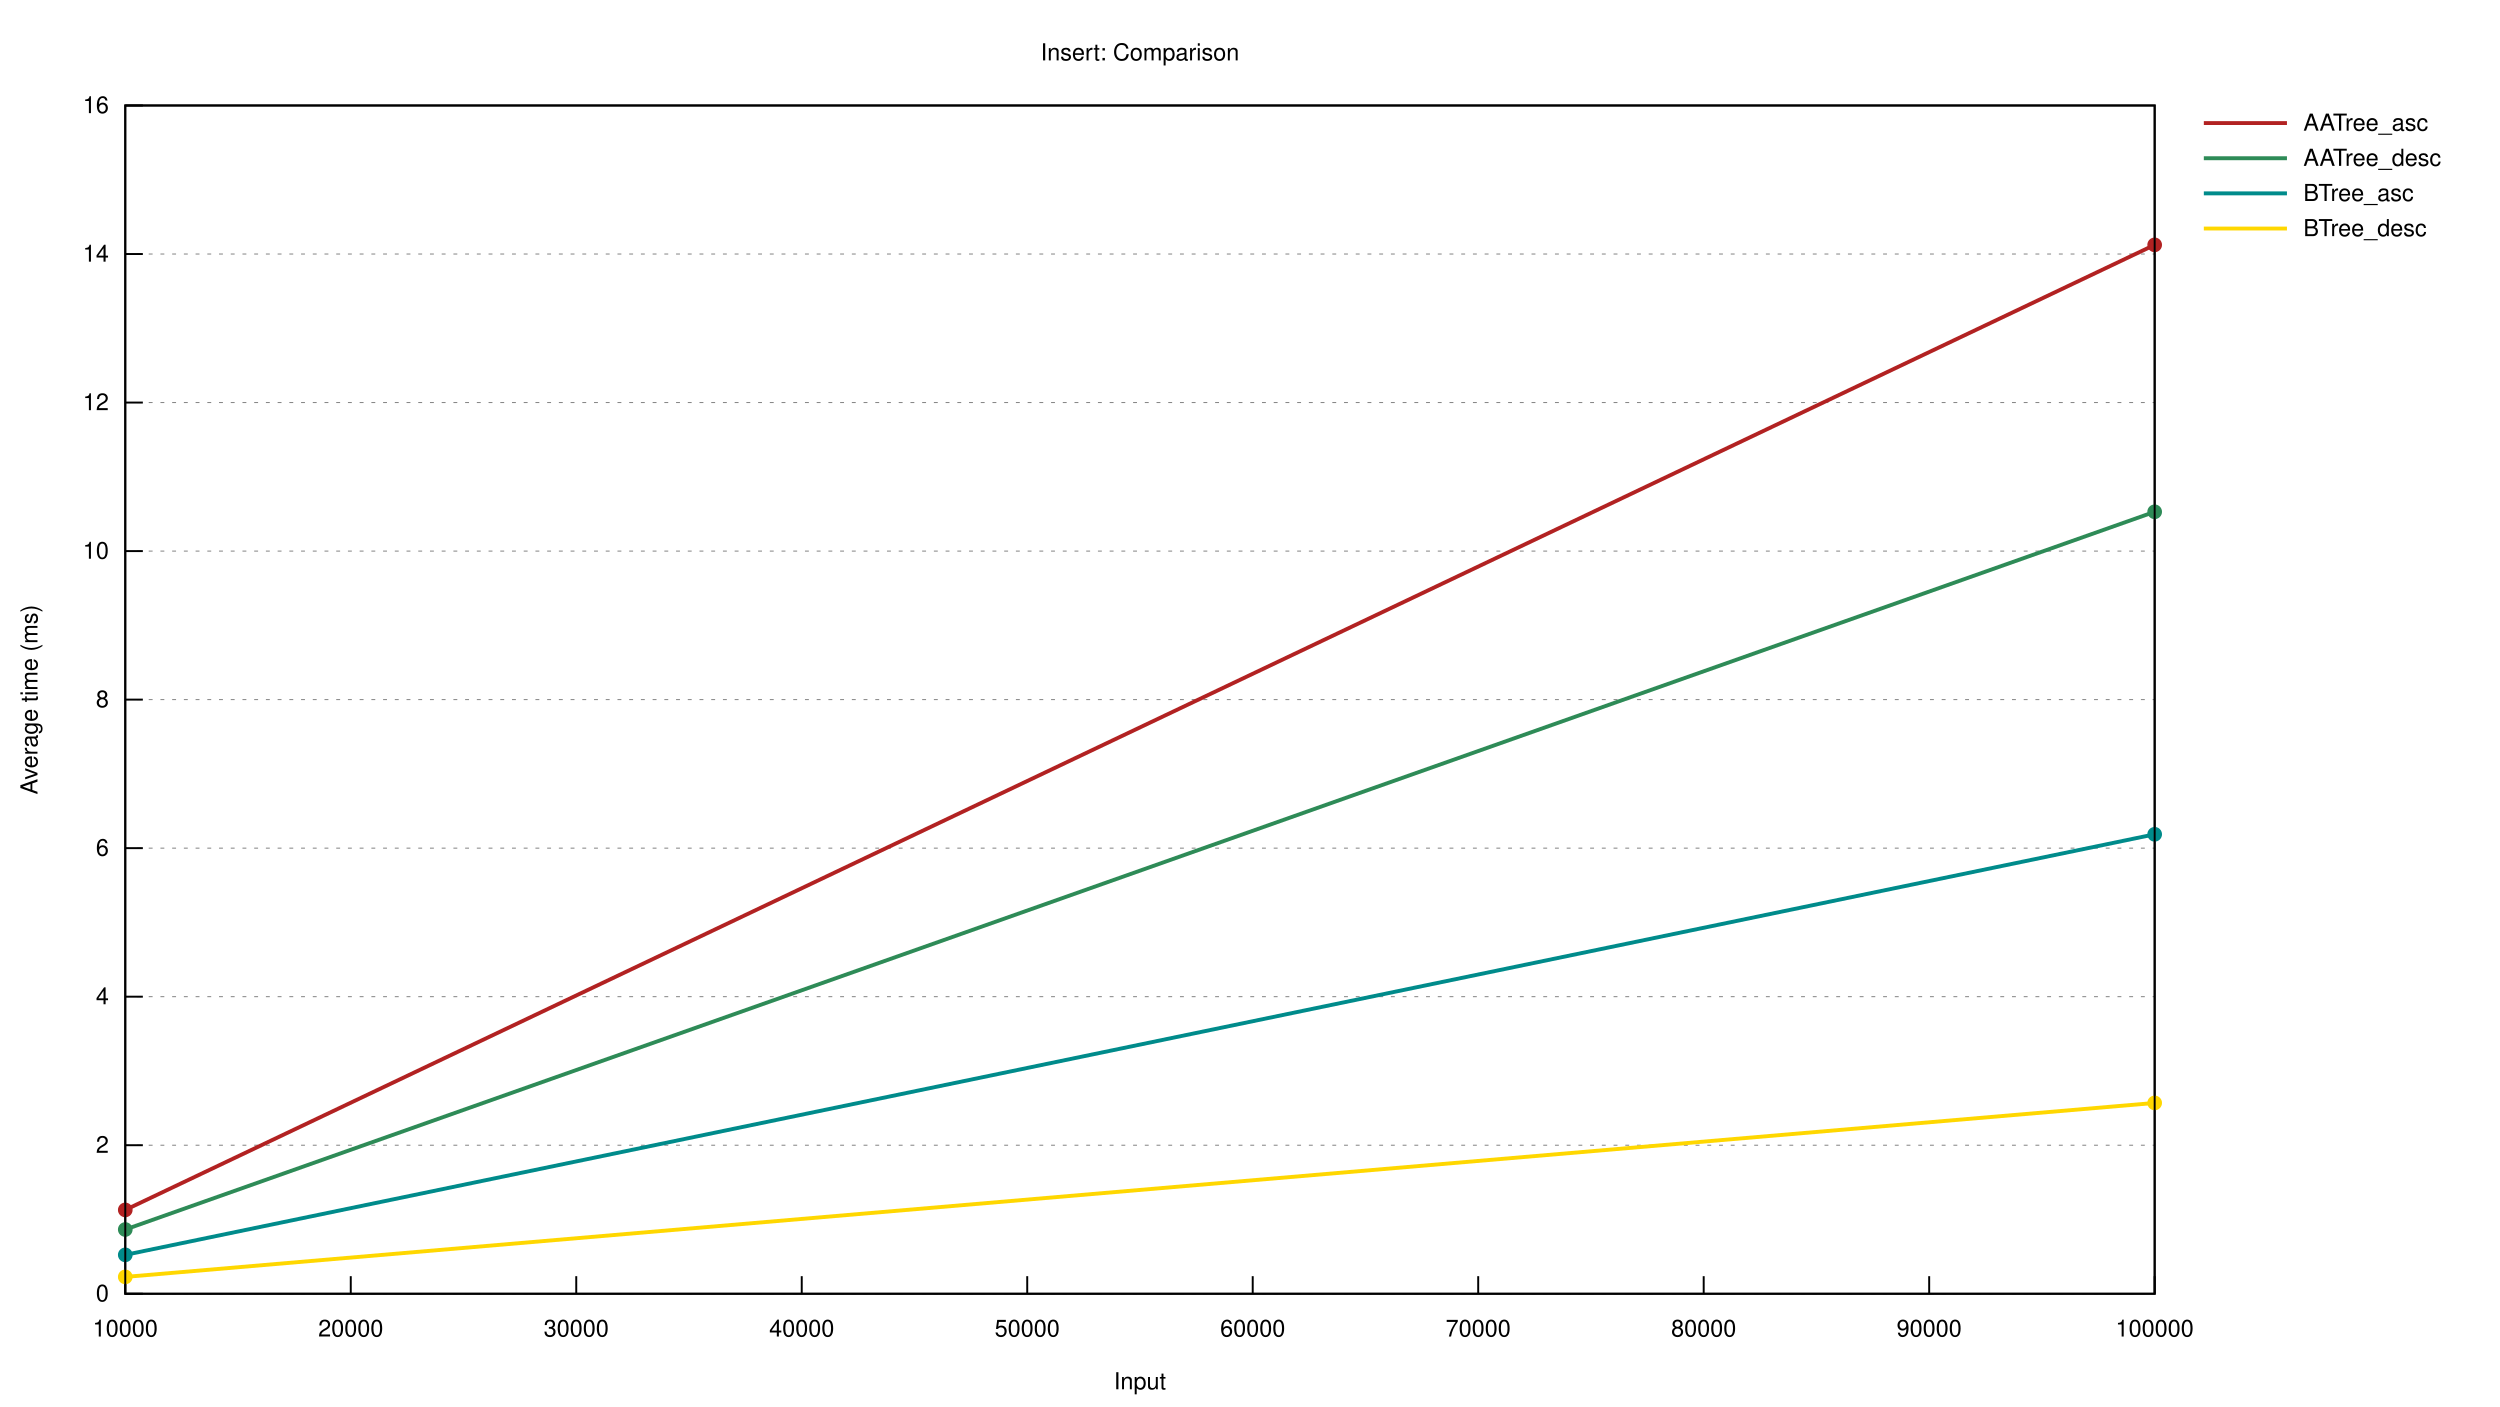
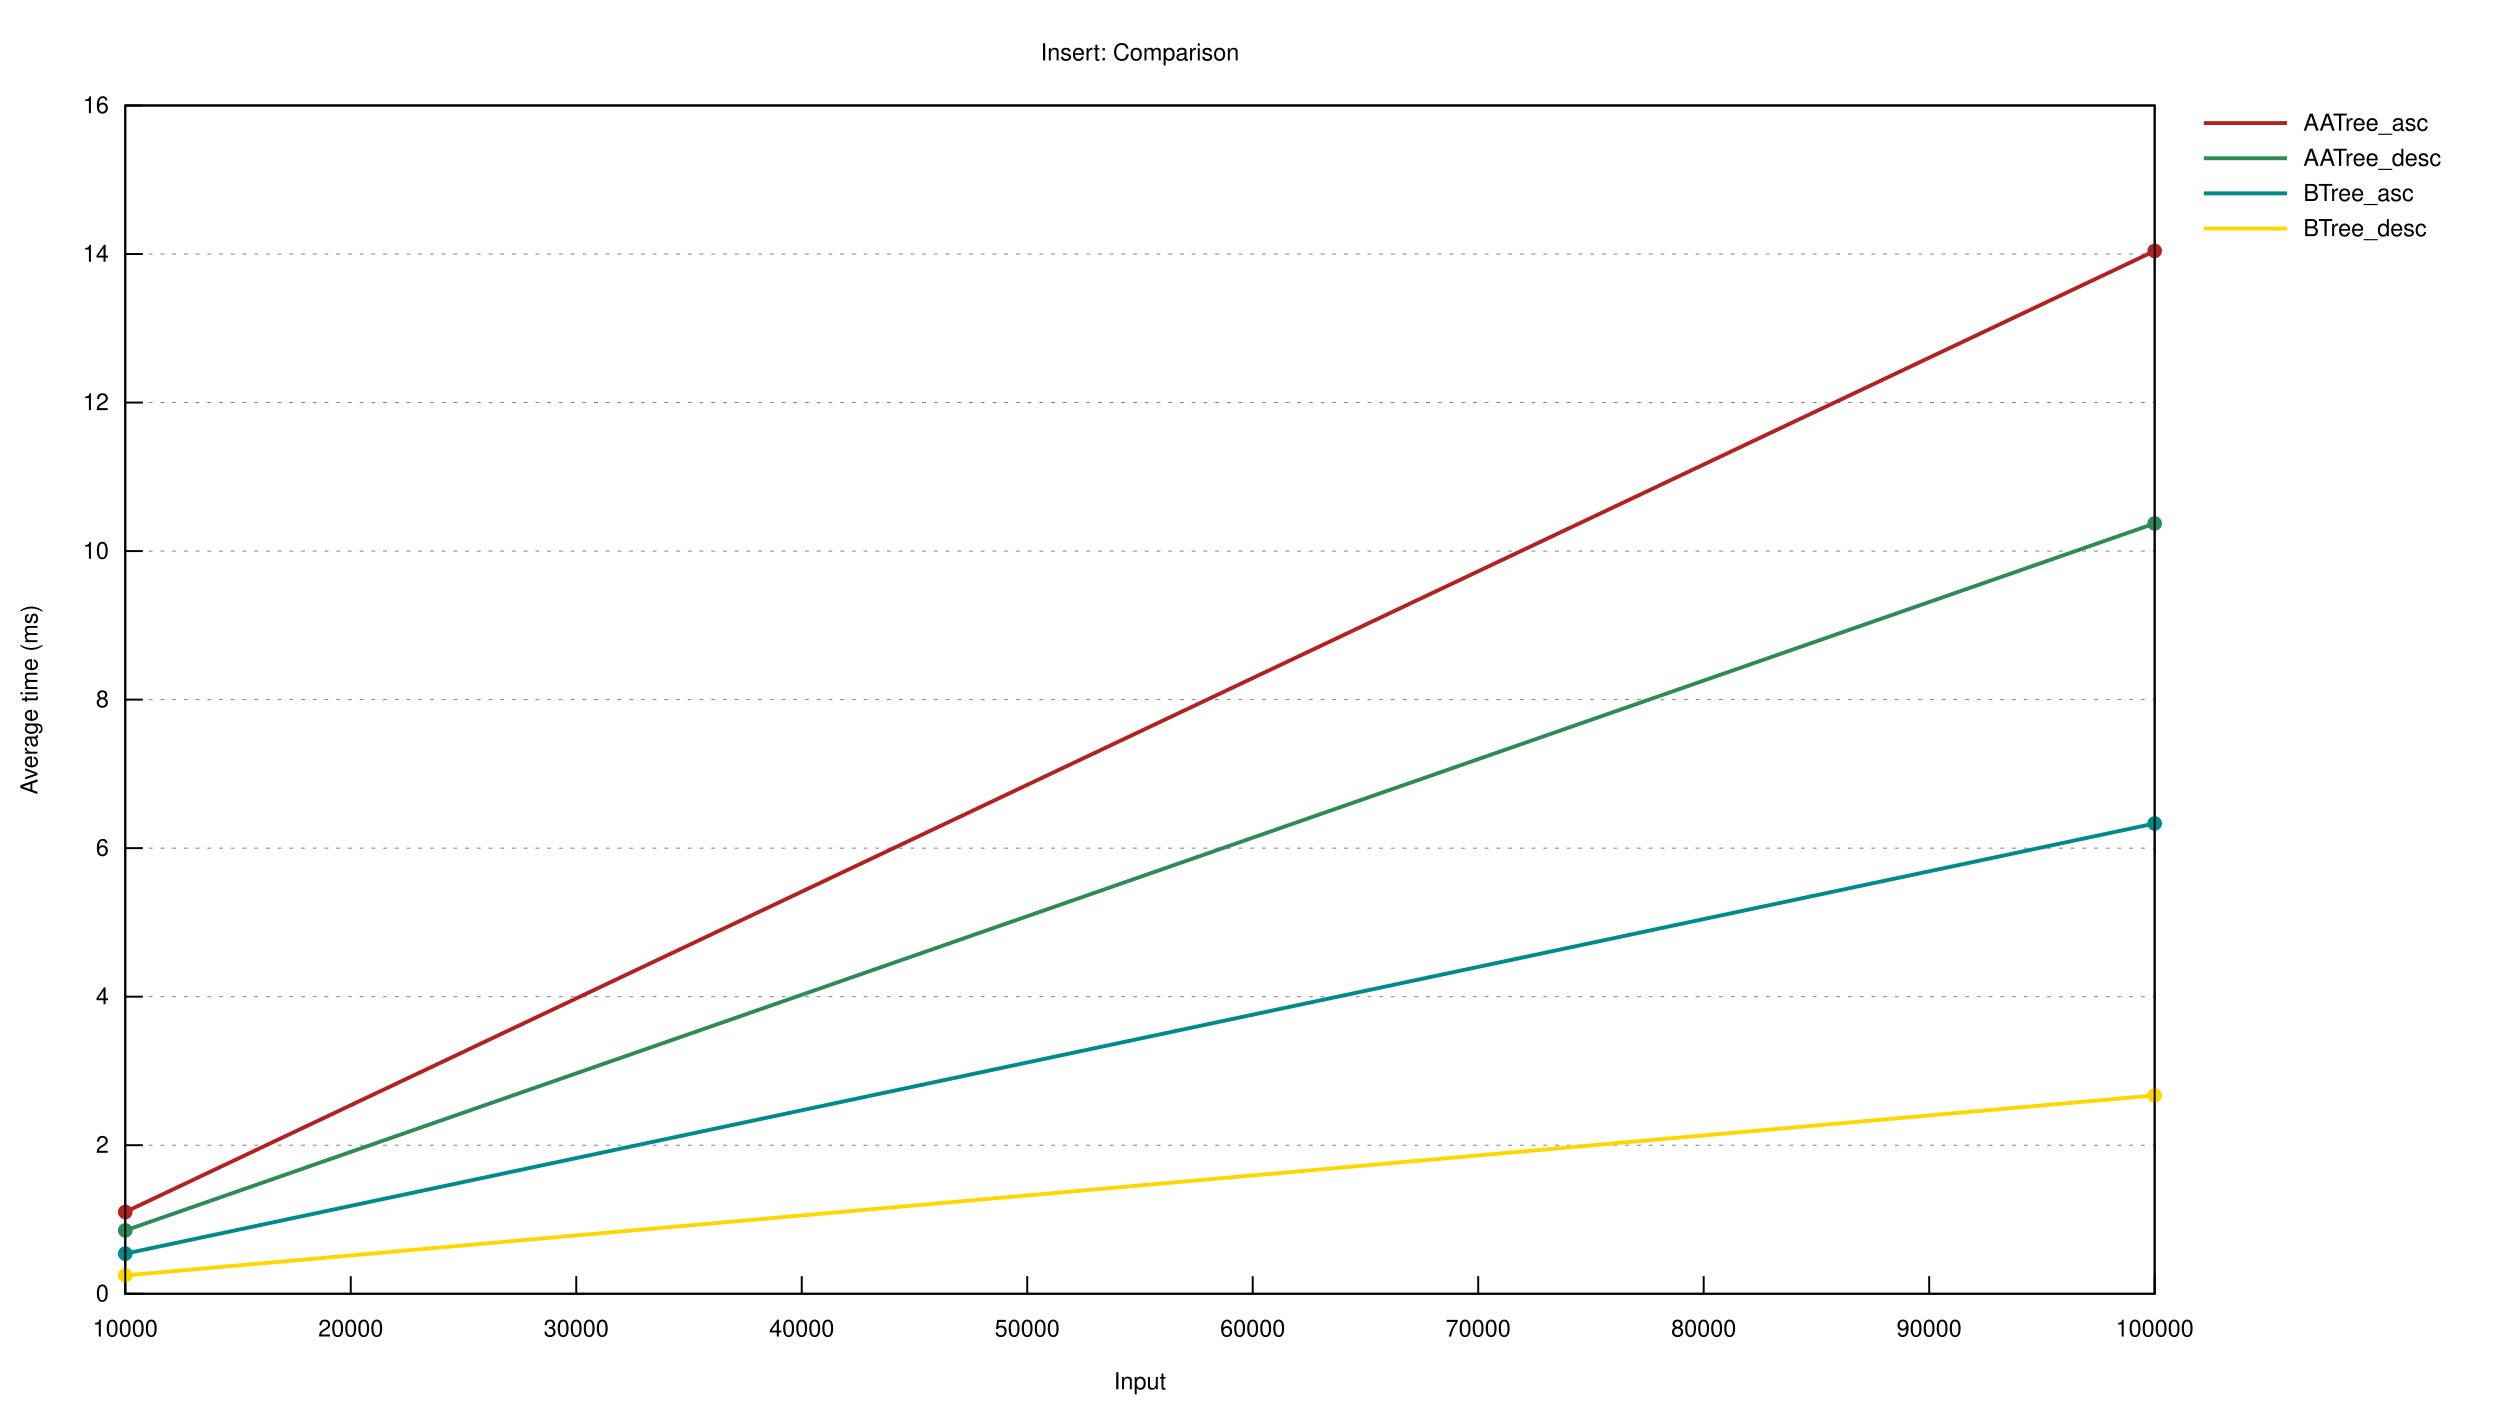
<svg xmlns="http://www.w3.org/2000/svg" xmlns:xlink="http://www.w3.org/1999/xlink" viewBox="0 0 1280 720">
  <g id="gnuplot_canvas">
    <rect x="0" y="0" width="1280" height="720" fill="none" />
    <defs>
      <circle id="gpDot" r="0.5" stroke-width="0.5" stroke="currentColor" />
      <path id="gpPt0" stroke-width="0.222" stroke="currentColor" d="M-1,0 h2 M0,-1 v2" />
      <path id="gpPt1" stroke-width="0.222" stroke="currentColor" d="M-1,-1 L1,1 M1,-1 L-1,1" />
      <path id="gpPt2" stroke-width="0.222" stroke="currentColor" d="M-1,0 L1,0 M0,-1 L0,1 M-1,-1 L1,1 M-1,1 L1,-1" />
      <rect id="gpPt3" stroke-width="0.222" stroke="currentColor" x="-1" y="-1" width="2" height="2" />
      <rect id="gpPt4" stroke-width="0.222" stroke="currentColor" fill="currentColor" x="-1" y="-1" width="2" height="2" />
      <circle id="gpPt5" stroke-width="0.222" stroke="currentColor" cx="0" cy="0" r="1" />
      <use xlink:href="#gpPt5" id="gpPt6" fill="currentColor" stroke="none" />
      <path id="gpPt7" stroke-width="0.222" stroke="currentColor" d="M0,-1.33 L-1.33,0.67 L1.33,0.67 z" />
      <use xlink:href="#gpPt7" id="gpPt8" fill="currentColor" stroke="none" />
      <use xlink:href="#gpPt7" id="gpPt9" stroke="currentColor" transform="rotate(180)" />
      <use xlink:href="#gpPt9" id="gpPt10" fill="currentColor" stroke="none" />
      <use xlink:href="#gpPt3" id="gpPt11" stroke="currentColor" transform="rotate(45)" />
      <use xlink:href="#gpPt11" id="gpPt12" fill="currentColor" stroke="none" />
      <path id="gpPt13" stroke-width="0.222" stroke="currentColor" d="M0,1.330 L1.265,0.411 L0.782,-1.067 L-0.782,-1.076 L-1.265,0.411 z" />
      <use xlink:href="#gpPt13" id="gpPt14" fill="currentColor" stroke="none" />
      <filter id="textbox" filterUnits="objectBoundingBox" x="0" y="0" height="1" width="1">
        <feFlood flood-color="white" flood-opacity="1" result="bgnd" />
        <feComposite in="SourceGraphic" in2="bgnd" operator="atop" />
      </filter>
      <filter id="greybox" filterUnits="objectBoundingBox" x="0" y="0" height="1" width="1">
        <feFlood flood-color="lightgrey" flood-opacity="1" result="grey" />
        <feComposite in="SourceGraphic" in2="grey" operator="atop" />
      </filter>
    </defs>
    <g fill="none" color="white" stroke="currentColor" stroke-width="1.00" stroke-linecap="butt" stroke-linejoin="miter">
</g>
    <g fill="none" color="black" stroke="currentColor" stroke-width="1.00" stroke-linecap="butt" stroke-linejoin="miter">
</g>
    <g fill="none" color="black" stroke="black" stroke-width="0.50" stroke-linecap="butt" stroke-linejoin="miter">
</g>
    <g fill="none" color="gray" stroke="currentColor" stroke-width="0.50" stroke-linecap="butt" stroke-linejoin="miter">
      <path stroke="gray" stroke-dasharray="2,4" class="gridline" d="M64.14,662.40 L1103.19,662.40  " />
    </g>
    <g fill="none" color="gray" stroke="gray" stroke-width="1.00" stroke-linecap="butt" stroke-linejoin="miter">
</g>
    <g fill="none" color="black" stroke="currentColor" stroke-width="1.00" stroke-linecap="butt" stroke-linejoin="miter">
      <path stroke="black" d="M64.14,662.40 L73.14,662.40  " />
      <g transform="translate(55.75,666.30)" stroke="none" fill="black" font-family="Helvetica" font-size="12.00" text-anchor="end">
        <text>
          <tspan font-family="Helvetica"> 0</tspan>
        </text>
      </g>
    </g>
    <g fill="none" color="black" stroke="currentColor" stroke-width="1.00" stroke-linecap="butt" stroke-linejoin="miter">
</g>
    <g fill="none" color="black" stroke="black" stroke-width="0.50" stroke-linecap="butt" stroke-linejoin="miter">
</g>
    <g fill="none" color="gray" stroke="currentColor" stroke-width="0.50" stroke-linecap="butt" stroke-linejoin="miter">
      <path stroke="gray" stroke-dasharray="2,4" class="gridline" d="M64.14,586.35 L1103.19,586.35  " />
    </g>
    <g fill="none" color="gray" stroke="gray" stroke-width="1.00" stroke-linecap="butt" stroke-linejoin="miter">
</g>
    <g fill="none" color="black" stroke="currentColor" stroke-width="1.00" stroke-linecap="butt" stroke-linejoin="miter">
      <path stroke="black" d="M64.14,586.35 L73.14,586.35  " />
      <g transform="translate(55.75,590.25)" stroke="none" fill="black" font-family="Helvetica" font-size="12.00" text-anchor="end">
        <text>
          <tspan font-family="Helvetica"> 2</tspan>
        </text>
      </g>
    </g>
    <g fill="none" color="black" stroke="currentColor" stroke-width="1.00" stroke-linecap="butt" stroke-linejoin="miter">
</g>
    <g fill="none" color="black" stroke="black" stroke-width="0.50" stroke-linecap="butt" stroke-linejoin="miter">
</g>
    <g fill="none" color="gray" stroke="currentColor" stroke-width="0.50" stroke-linecap="butt" stroke-linejoin="miter">
      <path stroke="gray" stroke-dasharray="2,4" class="gridline" d="M64.14,510.30 L1103.19,510.30  " />
    </g>
    <g fill="none" color="gray" stroke="gray" stroke-width="1.00" stroke-linecap="butt" stroke-linejoin="miter">
</g>
    <g fill="none" color="black" stroke="currentColor" stroke-width="1.00" stroke-linecap="butt" stroke-linejoin="miter">
      <path stroke="black" d="M64.14,510.30 L73.14,510.30  " />
      <g transform="translate(55.75,514.20)" stroke="none" fill="black" font-family="Helvetica" font-size="12.00" text-anchor="end">
        <text>
          <tspan font-family="Helvetica"> 4</tspan>
        </text>
      </g>
    </g>
    <g fill="none" color="black" stroke="currentColor" stroke-width="1.00" stroke-linecap="butt" stroke-linejoin="miter">
</g>
    <g fill="none" color="black" stroke="black" stroke-width="0.50" stroke-linecap="butt" stroke-linejoin="miter">
</g>
    <g fill="none" color="gray" stroke="currentColor" stroke-width="0.50" stroke-linecap="butt" stroke-linejoin="miter">
      <path stroke="gray" stroke-dasharray="2,4" class="gridline" d="M64.14,434.25 L1103.19,434.25  " />
    </g>
    <g fill="none" color="gray" stroke="gray" stroke-width="1.00" stroke-linecap="butt" stroke-linejoin="miter">
</g>
    <g fill="none" color="black" stroke="currentColor" stroke-width="1.00" stroke-linecap="butt" stroke-linejoin="miter">
      <path stroke="black" d="M64.14,434.25 L73.14,434.25  " />
      <g transform="translate(55.75,438.15)" stroke="none" fill="black" font-family="Helvetica" font-size="12.00" text-anchor="end">
        <text>
          <tspan font-family="Helvetica"> 6</tspan>
        </text>
      </g>
    </g>
    <g fill="none" color="black" stroke="currentColor" stroke-width="1.00" stroke-linecap="butt" stroke-linejoin="miter">
</g>
    <g fill="none" color="black" stroke="black" stroke-width="0.50" stroke-linecap="butt" stroke-linejoin="miter">
</g>
    <g fill="none" color="gray" stroke="currentColor" stroke-width="0.50" stroke-linecap="butt" stroke-linejoin="miter">
      <path stroke="gray" stroke-dasharray="2,4" class="gridline" d="M64.14,358.20 L1103.19,358.20  " />
    </g>
    <g fill="none" color="gray" stroke="gray" stroke-width="1.00" stroke-linecap="butt" stroke-linejoin="miter">
</g>
    <g fill="none" color="black" stroke="currentColor" stroke-width="1.00" stroke-linecap="butt" stroke-linejoin="miter">
      <path stroke="black" d="M64.14,358.20 L73.14,358.20  " />
      <g transform="translate(55.75,362.10)" stroke="none" fill="black" font-family="Helvetica" font-size="12.00" text-anchor="end">
        <text>
          <tspan font-family="Helvetica"> 8</tspan>
        </text>
      </g>
    </g>
    <g fill="none" color="black" stroke="currentColor" stroke-width="1.00" stroke-linecap="butt" stroke-linejoin="miter">
</g>
    <g fill="none" color="black" stroke="black" stroke-width="0.50" stroke-linecap="butt" stroke-linejoin="miter">
</g>
    <g fill="none" color="gray" stroke="currentColor" stroke-width="0.50" stroke-linecap="butt" stroke-linejoin="miter">
      <path stroke="gray" stroke-dasharray="2,4" class="gridline" d="M64.14,282.16 L1103.19,282.16  " />
    </g>
    <g fill="none" color="gray" stroke="gray" stroke-width="1.00" stroke-linecap="butt" stroke-linejoin="miter">
</g>
    <g fill="none" color="black" stroke="currentColor" stroke-width="1.00" stroke-linecap="butt" stroke-linejoin="miter">
      <path stroke="black" d="M64.14,282.16 L73.14,282.16  " />
      <g transform="translate(55.75,286.06)" stroke="none" fill="black" font-family="Helvetica" font-size="12.00" text-anchor="end">
        <text>
          <tspan font-family="Helvetica"> 10</tspan>
        </text>
      </g>
    </g>
    <g fill="none" color="black" stroke="currentColor" stroke-width="1.00" stroke-linecap="butt" stroke-linejoin="miter">
</g>
    <g fill="none" color="black" stroke="black" stroke-width="0.50" stroke-linecap="butt" stroke-linejoin="miter">
</g>
    <g fill="none" color="gray" stroke="currentColor" stroke-width="0.50" stroke-linecap="butt" stroke-linejoin="miter">
      <path stroke="gray" stroke-dasharray="2,4" class="gridline" d="M64.14,206.11 L1103.19,206.11  " />
    </g>
    <g fill="none" color="gray" stroke="gray" stroke-width="1.00" stroke-linecap="butt" stroke-linejoin="miter">
</g>
    <g fill="none" color="black" stroke="currentColor" stroke-width="1.00" stroke-linecap="butt" stroke-linejoin="miter">
      <path stroke="black" d="M64.14,206.11 L73.14,206.11  " />
      <g transform="translate(55.75,210.01)" stroke="none" fill="black" font-family="Helvetica" font-size="12.00" text-anchor="end">
        <text>
          <tspan font-family="Helvetica"> 12</tspan>
        </text>
      </g>
    </g>
    <g fill="none" color="black" stroke="currentColor" stroke-width="1.00" stroke-linecap="butt" stroke-linejoin="miter">
</g>
    <g fill="none" color="black" stroke="black" stroke-width="0.50" stroke-linecap="butt" stroke-linejoin="miter">
</g>
    <g fill="none" color="gray" stroke="currentColor" stroke-width="0.50" stroke-linecap="butt" stroke-linejoin="miter">
      <path stroke="gray" stroke-dasharray="2,4" class="gridline" d="M64.14,130.06 L1103.19,130.06  " />
    </g>
    <g fill="none" color="gray" stroke="gray" stroke-width="1.00" stroke-linecap="butt" stroke-linejoin="miter">
</g>
    <g fill="none" color="black" stroke="currentColor" stroke-width="1.00" stroke-linecap="butt" stroke-linejoin="miter">
      <path stroke="black" d="M64.14,130.06 L73.14,130.06  " />
      <g transform="translate(55.75,133.96)" stroke="none" fill="black" font-family="Helvetica" font-size="12.00" text-anchor="end">
        <text>
          <tspan font-family="Helvetica"> 14</tspan>
        </text>
      </g>
    </g>
    <g fill="none" color="black" stroke="currentColor" stroke-width="1.00" stroke-linecap="butt" stroke-linejoin="miter">
</g>
    <g fill="none" color="black" stroke="black" stroke-width="0.50" stroke-linecap="butt" stroke-linejoin="miter">
</g>
    <g fill="none" color="gray" stroke="currentColor" stroke-width="0.50" stroke-linecap="butt" stroke-linejoin="miter">
      <path stroke="gray" stroke-dasharray="2,4" class="gridline" d="M64.14,54.01 L1103.19,54.01  " />
    </g>
    <g fill="none" color="gray" stroke="gray" stroke-width="1.00" stroke-linecap="butt" stroke-linejoin="miter">
</g>
    <g fill="none" color="black" stroke="currentColor" stroke-width="1.00" stroke-linecap="butt" stroke-linejoin="miter">
      <path stroke="black" d="M64.14,54.01 L73.14,54.01  " />
      <g transform="translate(55.75,57.91)" stroke="none" fill="black" font-family="Helvetica" font-size="12.00" text-anchor="end">
        <text>
          <tspan font-family="Helvetica"> 16</tspan>
        </text>
      </g>
    </g>
    <g fill="none" color="black" stroke="currentColor" stroke-width="1.00" stroke-linecap="butt" stroke-linejoin="miter">
      <path stroke="black" d="M64.14,662.40 L64.14,653.40  " />
      <g transform="translate(64.14,684.30)" stroke="none" fill="black" font-family="Helvetica" font-size="12.00" text-anchor="middle">
        <text>
          <tspan font-family="Helvetica"> 10000</tspan>
        </text>
      </g>
    </g>
    <g fill="none" color="black" stroke="currentColor" stroke-width="1.00" stroke-linecap="butt" stroke-linejoin="miter">
      <path stroke="black" d="M179.59,662.40 L179.59,653.40  " />
      <g transform="translate(179.59,684.30)" stroke="none" fill="black" font-family="Helvetica" font-size="12.00" text-anchor="middle">
        <text>
          <tspan font-family="Helvetica"> 20000</tspan>
        </text>
      </g>
    </g>
    <g fill="none" color="black" stroke="currentColor" stroke-width="1.00" stroke-linecap="butt" stroke-linejoin="miter">
      <path stroke="black" d="M295.04,662.40 L295.04,653.40  " />
      <g transform="translate(295.04,684.30)" stroke="none" fill="black" font-family="Helvetica" font-size="12.00" text-anchor="middle">
        <text>
          <tspan font-family="Helvetica"> 30000</tspan>
        </text>
      </g>
    </g>
    <g fill="none" color="black" stroke="currentColor" stroke-width="1.00" stroke-linecap="butt" stroke-linejoin="miter">
      <path stroke="black" d="M410.49,662.40 L410.49,653.40  " />
      <g transform="translate(410.49,684.30)" stroke="none" fill="black" font-family="Helvetica" font-size="12.00" text-anchor="middle">
        <text>
          <tspan font-family="Helvetica"> 40000</tspan>
        </text>
      </g>
    </g>
    <g fill="none" color="black" stroke="currentColor" stroke-width="1.00" stroke-linecap="butt" stroke-linejoin="miter">
      <path stroke="black" d="M525.94,662.40 L525.94,653.40  " />
      <g transform="translate(525.94,684.30)" stroke="none" fill="black" font-family="Helvetica" font-size="12.00" text-anchor="middle">
        <text>
          <tspan font-family="Helvetica"> 50000</tspan>
        </text>
      </g>
    </g>
    <g fill="none" color="black" stroke="currentColor" stroke-width="1.00" stroke-linecap="butt" stroke-linejoin="miter">
      <path stroke="black" d="M641.39,662.40 L641.39,653.40  " />
      <g transform="translate(641.39,684.30)" stroke="none" fill="black" font-family="Helvetica" font-size="12.00" text-anchor="middle">
        <text>
          <tspan font-family="Helvetica"> 60000</tspan>
        </text>
      </g>
    </g>
    <g fill="none" color="black" stroke="currentColor" stroke-width="1.00" stroke-linecap="butt" stroke-linejoin="miter">
      <path stroke="black" d="M756.84,662.40 L756.84,653.40  " />
      <g transform="translate(756.84,684.30)" stroke="none" fill="black" font-family="Helvetica" font-size="12.00" text-anchor="middle">
        <text>
          <tspan font-family="Helvetica"> 70000</tspan>
        </text>
      </g>
    </g>
    <g fill="none" color="black" stroke="currentColor" stroke-width="1.00" stroke-linecap="butt" stroke-linejoin="miter">
      <path stroke="black" d="M872.29,662.40 L872.29,653.40  " />
      <g transform="translate(872.29,684.30)" stroke="none" fill="black" font-family="Helvetica" font-size="12.00" text-anchor="middle">
        <text>
          <tspan font-family="Helvetica"> 80000</tspan>
        </text>
      </g>
    </g>
    <g fill="none" color="black" stroke="currentColor" stroke-width="1.00" stroke-linecap="butt" stroke-linejoin="miter">
      <path stroke="black" d="M987.74,662.40 L987.74,653.40  " />
      <g transform="translate(987.74,684.30)" stroke="none" fill="black" font-family="Helvetica" font-size="12.00" text-anchor="middle">
        <text>
          <tspan font-family="Helvetica"> 90000</tspan>
        </text>
      </g>
    </g>
    <g fill="none" color="black" stroke="currentColor" stroke-width="1.00" stroke-linecap="butt" stroke-linejoin="miter">
      <path stroke="black" d="M1103.19,662.40 L1103.19,653.40  " />
      <g transform="translate(1103.19,684.30)" stroke="none" fill="black" font-family="Helvetica" font-size="12.00" text-anchor="middle">
        <text>
          <tspan font-family="Helvetica"> 100000</tspan>
        </text>
      </g>
    </g>
    <g fill="none" color="black" stroke="currentColor" stroke-width="1.00" stroke-linecap="butt" stroke-linejoin="miter">
</g>
    <g fill="none" color="black" stroke="currentColor" stroke-width="1.00" stroke-linecap="butt" stroke-linejoin="miter">
      <path stroke="black" d="M64.14,54.01 L64.14,662.40 L1103.19,662.40 L1103.19,54.01 L64.14,54.01 Z  " />
    </g>
    <g fill="none" color="black" stroke="currentColor" stroke-width="1.00" stroke-linecap="butt" stroke-linejoin="miter">
      <g transform="translate(19.18,358.21) rotate(270)" stroke="none" fill="black" font-family="Helvetica" font-size="12.00" text-anchor="middle">
        <text>
          <tspan font-family="Helvetica">Average time (ms)</tspan>
        </text>
      </g>
    </g>
    <g fill="none" color="black" stroke="currentColor" stroke-width="1.00" stroke-linecap="butt" stroke-linejoin="miter">
      <g transform="translate(583.66,711.30)" stroke="none" fill="black" font-family="Helvetica" font-size="12.00" text-anchor="middle">
        <text>
          <tspan font-family="Helvetica">Input</tspan>
        </text>
      </g>
    </g>
    <g fill="none" color="black" stroke="currentColor" stroke-width="1.00" stroke-linecap="butt" stroke-linejoin="miter">
</g>
    <g id="gnuplot_plot_1">
      <g fill="none" color="white" stroke="currentColor" stroke-width="2.00" stroke-linecap="butt" stroke-linejoin="miter">
</g>
      <g fill="none" color="black" stroke="currentColor" stroke-width="2.00" stroke-linecap="butt" stroke-linejoin="miter">
        <g transform="translate(1179.31,66.91)" stroke="none" fill="black" font-family="Helvetica" font-size="12.00" text-anchor="start">
          <text>
            <tspan font-family="Helvetica">AATree_asc</tspan>
          </text>
        </g>
      </g>
      <g fill="none" color="black" stroke="currentColor" stroke-width="2.00" stroke-linecap="butt" stroke-linejoin="miter">
-         <path stroke="rgb(178,  34,  34)" d="M1128.36,63.01 L1170.92,63.01 M64.14,619.48 L1103.19,125.37  " />
+         <path stroke="rgb(178,  34,  34)" d="M1128.36,63.01 L1170.92,63.01 M64.14,620.53 L1103.19,128.47  " />
      </g>
    </g>
    <g id="gnuplot_plot_2">
      <g fill="none" color="white" stroke="rgb(178,  34,  34)" stroke-width="1.00" stroke-linecap="butt" stroke-linejoin="miter">
</g>
      <g fill="none" color="black" stroke="currentColor" stroke-width="1.00" stroke-linecap="butt" stroke-linejoin="miter">
-         <use xlink:href="#gpPt6" transform="translate(64.14,619.48) scale(3.38)" color="rgb(178,  34,  34)" />
-         <use xlink:href="#gpPt6" transform="translate(1103.19,125.37) scale(3.38)" color="rgb(178,  34,  34)" />
+         <use xlink:href="#gpPt6" transform="translate(64.14,620.53) scale(3.38)" color="rgb(178,  34,  34)" />
+         <use xlink:href="#gpPt6" transform="translate(1103.19,128.47) scale(3.38)" color="rgb(178,  34,  34)" />
      </g>
    </g>
    <g id="gnuplot_plot_3">
      <g fill="none" color="white" stroke="rgb(178,  34,  34)" stroke-width="2.00" stroke-linecap="butt" stroke-linejoin="miter">
</g>
      <g fill="none" color="black" stroke="currentColor" stroke-width="2.00" stroke-linecap="butt" stroke-linejoin="miter">
        <g transform="translate(1179.31,84.91)" stroke="none" fill="black" font-family="Helvetica" font-size="12.00" text-anchor="start">
          <text>
            <tspan font-family="Helvetica">AATree_desc</tspan>
          </text>
        </g>
      </g>
      <g fill="none" color="black" stroke="currentColor" stroke-width="2.00" stroke-linecap="butt" stroke-linejoin="miter">
-         <path stroke="rgb( 46, 139,  87)" d="M1128.36,81.01 L1170.92,81.01 M64.14,629.51 L1103.19,262.04  " />
+         <path stroke="rgb( 46, 139,  87)" d="M1128.36,81.01 L1170.92,81.01 M64.14,629.99 L1103.19,268.01  " />
      </g>
    </g>
    <g id="gnuplot_plot_4">
      <g fill="none" color="white" stroke="rgb( 46, 139,  87)" stroke-width="1.00" stroke-linecap="butt" stroke-linejoin="miter">
</g>
      <g fill="none" color="black" stroke="currentColor" stroke-width="1.00" stroke-linecap="butt" stroke-linejoin="miter">
-         <use xlink:href="#gpPt6" transform="translate(64.14,629.51) scale(3.38)" color="rgb( 46, 139,  87)" />
-         <use xlink:href="#gpPt6" transform="translate(1103.19,262.04) scale(3.38)" color="rgb( 46, 139,  87)" />
+         <use xlink:href="#gpPt6" transform="translate(64.14,629.99) scale(3.38)" color="rgb( 46, 139,  87)" />
+         <use xlink:href="#gpPt6" transform="translate(1103.19,268.01) scale(3.38)" color="rgb( 46, 139,  87)" />
      </g>
    </g>
    <g id="gnuplot_plot_5">
      <g fill="none" color="white" stroke="rgb( 46, 139,  87)" stroke-width="2.00" stroke-linecap="butt" stroke-linejoin="miter">
</g>
      <g fill="none" color="black" stroke="currentColor" stroke-width="2.00" stroke-linecap="butt" stroke-linejoin="miter">
        <g transform="translate(1179.31,102.91)" stroke="none" fill="black" font-family="Helvetica" font-size="12.00" text-anchor="start">
          <text>
            <tspan font-family="Helvetica">BTree_asc</tspan>
          </text>
        </g>
      </g>
      <g fill="none" color="black" stroke="currentColor" stroke-width="2.00" stroke-linecap="butt" stroke-linejoin="miter">
-         <path stroke="rgb(  0, 139, 139)" d="M1128.36,99.01 L1170.92,99.01 M64.14,642.49 L1103.19,427.16  " />
+         <path stroke="rgb(  0, 139, 139)" d="M1128.36,99.01 L1170.92,99.01 M64.14,641.87 L1103.19,421.62  " />
      </g>
    </g>
    <g id="gnuplot_plot_6">
      <g fill="none" color="white" stroke="rgb(  0, 139, 139)" stroke-width="1.00" stroke-linecap="butt" stroke-linejoin="miter">
</g>
      <g fill="none" color="black" stroke="currentColor" stroke-width="1.00" stroke-linecap="butt" stroke-linejoin="miter">
-         <use xlink:href="#gpPt6" transform="translate(64.14,642.49) scale(3.38)" color="rgb(  0, 139, 139)" />
-         <use xlink:href="#gpPt6" transform="translate(1103.19,427.16) scale(3.38)" color="rgb(  0, 139, 139)" />
+         <use xlink:href="#gpPt6" transform="translate(64.14,641.87) scale(3.38)" color="rgb(  0, 139, 139)" />
+         <use xlink:href="#gpPt6" transform="translate(1103.19,421.62) scale(3.38)" color="rgb(  0, 139, 139)" />
      </g>
    </g>
    <g id="gnuplot_plot_7">
      <g fill="none" color="white" stroke="rgb(  0, 139, 139)" stroke-width="2.00" stroke-linecap="butt" stroke-linejoin="miter">
</g>
      <g fill="none" color="black" stroke="currentColor" stroke-width="2.00" stroke-linecap="butt" stroke-linejoin="miter">
        <g transform="translate(1179.31,120.91)" stroke="none" fill="black" font-family="Helvetica" font-size="12.00" text-anchor="start">
          <text>
            <tspan font-family="Helvetica">BTree_desc</tspan>
          </text>
        </g>
      </g>
      <g fill="none" color="black" stroke="currentColor" stroke-width="2.00" stroke-linecap="butt" stroke-linejoin="miter">
-         <path stroke="rgb(255, 215,   0)" d="M1128.36,117.01 L1170.92,117.01 M64.14,653.77 L1103.19,564.70  " />
+         <path stroke="rgb(255, 215,   0)" d="M1128.36,117.01 L1170.92,117.01 M64.14,653.01 L1103.19,560.84  " />
      </g>
    </g>
    <g id="gnuplot_plot_8">
      <g fill="none" color="white" stroke="rgb(255, 215,   0)" stroke-width="1.00" stroke-linecap="butt" stroke-linejoin="miter">
</g>
      <g fill="none" color="black" stroke="currentColor" stroke-width="1.00" stroke-linecap="butt" stroke-linejoin="miter">
-         <use xlink:href="#gpPt6" transform="translate(64.14,653.77) scale(3.38)" color="rgb(255, 215,   0)" />
-         <use xlink:href="#gpPt6" transform="translate(1103.19,564.70) scale(3.38)" color="rgb(255, 215,   0)" />
+         <use xlink:href="#gpPt6" transform="translate(64.14,653.01) scale(3.38)" color="rgb(255, 215,   0)" />
+         <use xlink:href="#gpPt6" transform="translate(1103.19,560.84) scale(3.38)" color="rgb(255, 215,   0)" />
      </g>
    </g>
    <g fill="none" color="white" stroke="rgb(255, 215,   0)" stroke-width="2.00" stroke-linecap="butt" stroke-linejoin="miter">
</g>
    <g fill="none" color="black" stroke="currentColor" stroke-width="2.00" stroke-linecap="butt" stroke-linejoin="miter">
</g>
    <g fill="none" color="black" stroke="black" stroke-width="1.00" stroke-linecap="butt" stroke-linejoin="miter">
</g>
    <g fill="none" color="black" stroke="currentColor" stroke-width="1.00" stroke-linecap="butt" stroke-linejoin="miter">
      <path stroke="black" d="M64.14,54.01 L64.14,662.40 L1103.19,662.40 L1103.19,54.01 L64.14,54.01 Z  " />
    </g>
    <g fill="none" color="black" stroke="currentColor" stroke-width="1.00" stroke-linecap="butt" stroke-linejoin="miter">
      <g transform="translate(583.66,30.91)" stroke="none" fill="black" font-family="Helvetica" font-size="12.00" text-anchor="middle">
        <text>
          <tspan font-family="Helvetica">Insert: Comparison</tspan>
        </text>
      </g>
    </g>
    <g fill="none" color="black" stroke="currentColor" stroke-width="1.00" stroke-linecap="butt" stroke-linejoin="miter">
</g>
  </g>
</svg>
